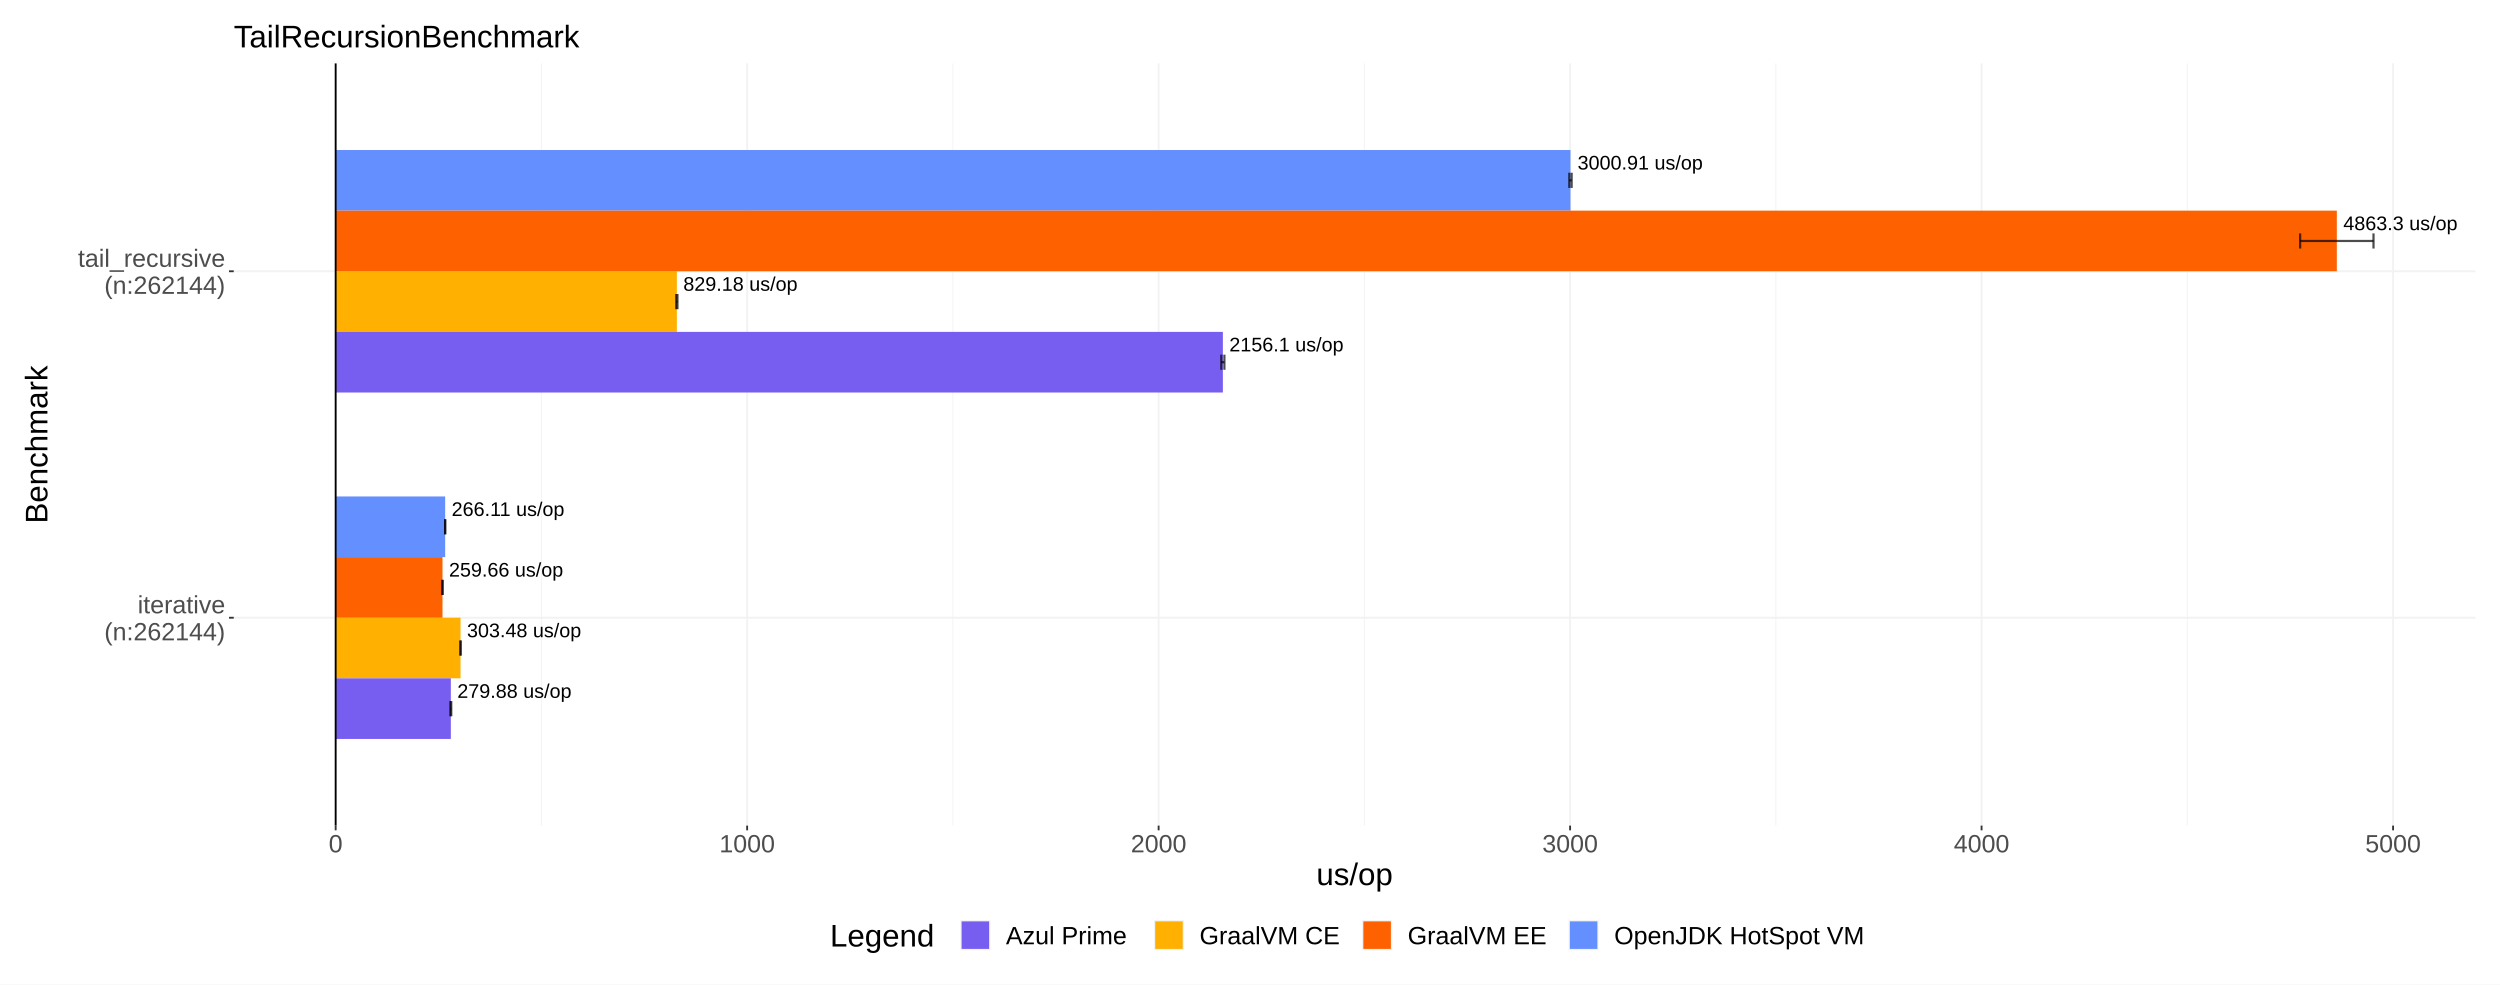
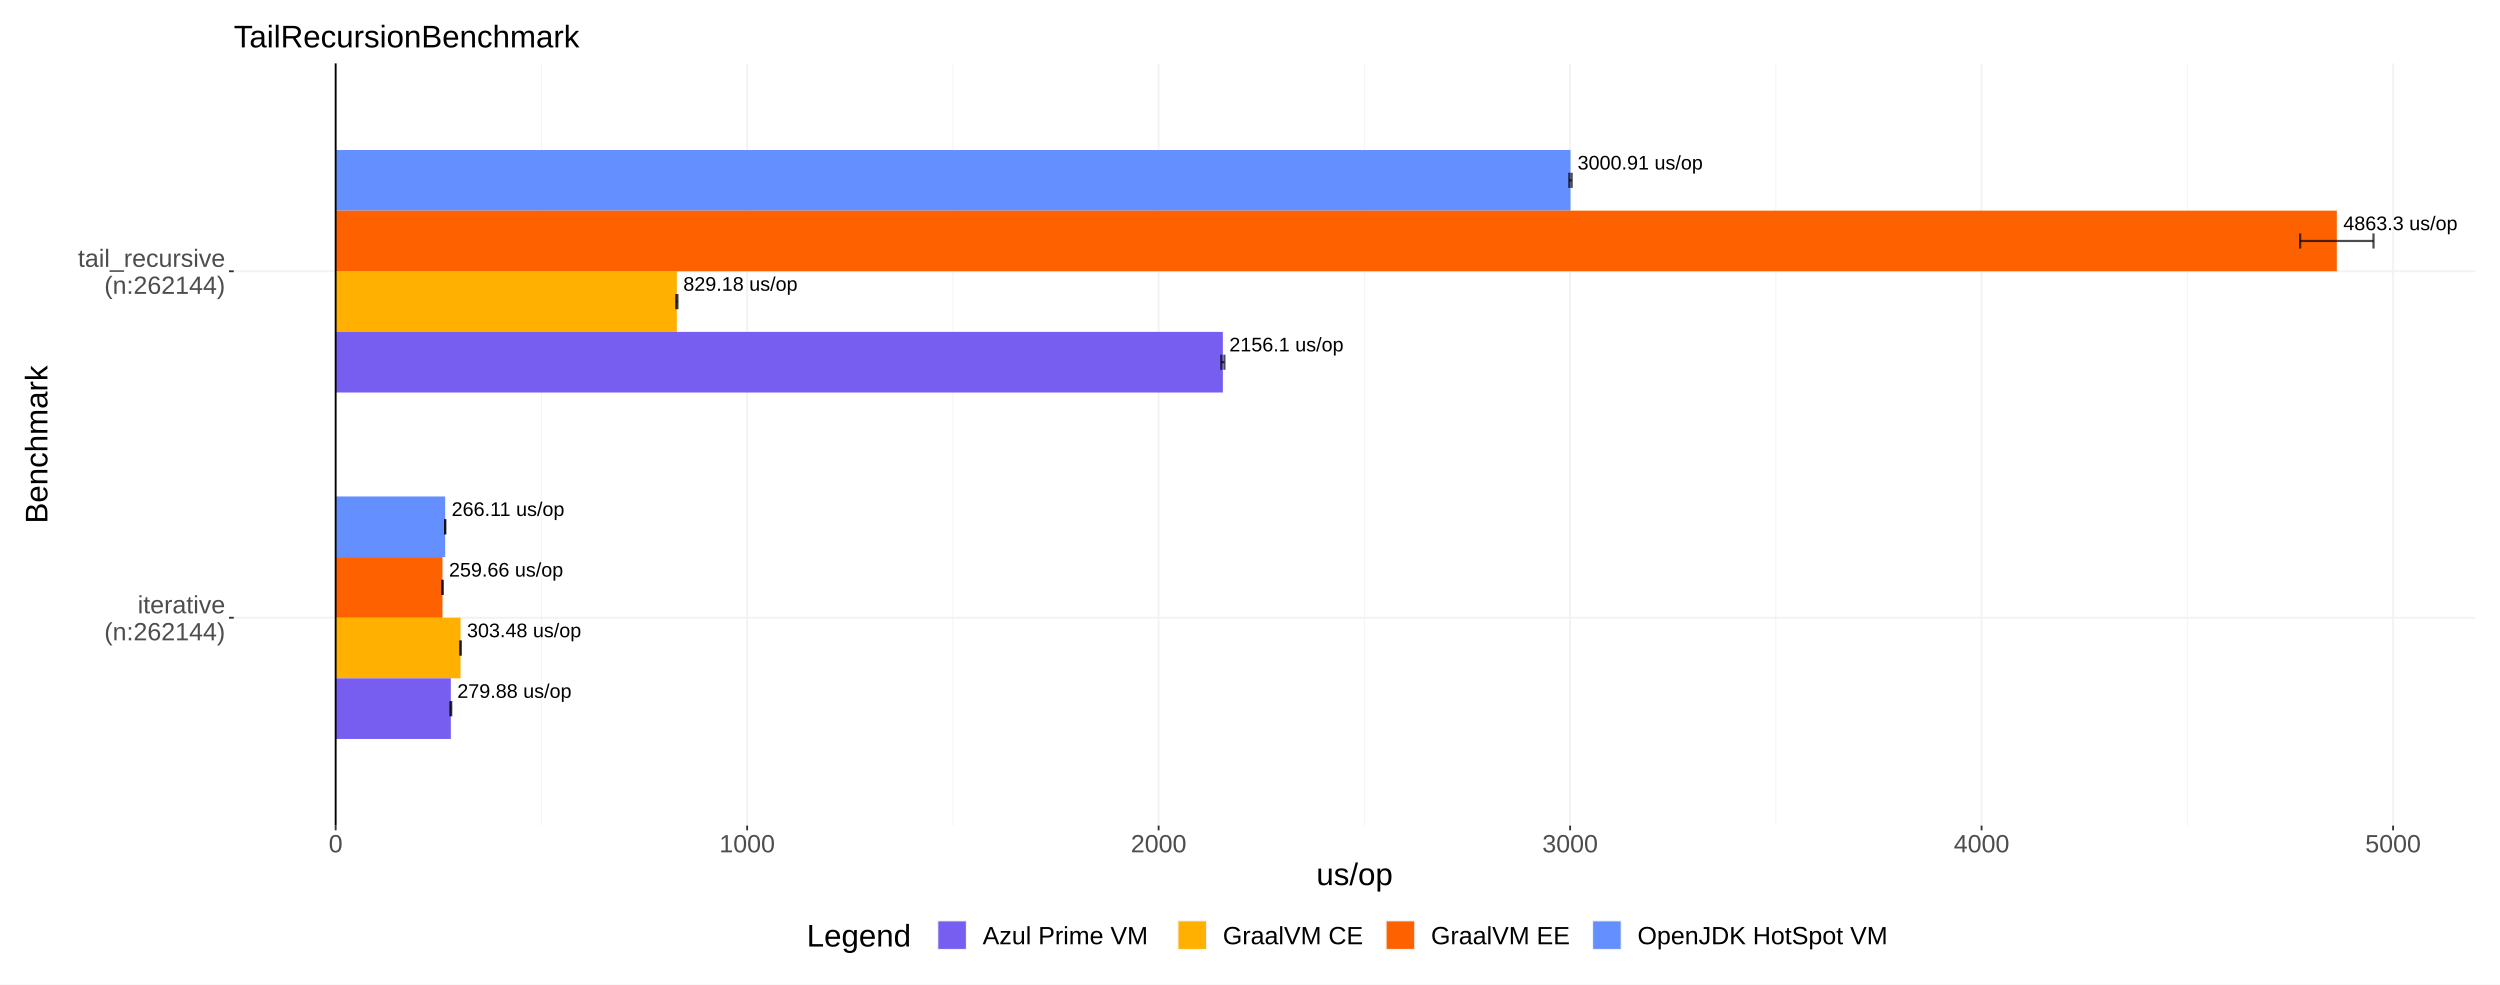
<svg xmlns="http://www.w3.org/2000/svg" class="svglite" width="1440.00pt" height="566.93pt" viewBox="0 0 1440.00 566.93">
  <defs>
    <style type="text/css">
    .svglite line, .svglite polyline, .svglite polygon, .svglite path, .svglite rect, .svglite circle {
      fill: none;
      stroke: #000000;
      stroke-linecap: round;
      stroke-linejoin: round;
      stroke-miterlimit: 10.00;
    }
    .svglite text {
      white-space: pre;
    }
  </style>
  </defs>
  <rect width="100%" height="100%" style="stroke: none; fill: #FFFFFF;" />
  <defs>
    <clipPath id="cpMC4wMHwxNDQwLjAwfDAuMDB8NTY2Ljkz">
      <rect x="0.00" y="0.00" width="1440.00" height="566.93" />
    </clipPath>
  </defs>
  <g clip-path="url(#cpMC4wMHwxNDQwLjAwfDAuMDB8NTY2Ljkz)">
    <rect x="-0" y="0.00" width="1440.00" height="566.93" style="stroke-width: 1.07; stroke: #FFFFFF; fill: #FFFFFF;" />
    <rect x="134.65" y="36.52" width="1291.18" height="439.01" style="stroke-width: 1.07; stroke: none;" />
    <polyline points="311.84,475.53 311.84,36.52 " style="stroke-width: 0.53; stroke: #F2F2F2; stroke-linecap: butt;" />
    <polyline points="548.86,475.53 548.86,36.52 " style="stroke-width: 0.53; stroke: #F2F2F2; stroke-linecap: butt;" />
    <polyline points="785.87,475.53 785.87,36.52 " style="stroke-width: 0.53; stroke: #F2F2F2; stroke-linecap: butt;" />
    <polyline points="1022.89,475.53 1022.89,36.52 " style="stroke-width: 0.53; stroke: #F2F2F2; stroke-linecap: butt;" />
    <polyline points="1259.90,475.53 1259.90,36.52 " style="stroke-width: 0.53; stroke: #F2F2F2; stroke-linecap: butt;" />
    <polyline points="134.65,355.80 1425.83,355.80 " style="stroke-width: 1.07; stroke: #F2F2F2; stroke-linecap: butt;" />
    <polyline points="134.65,156.25 1425.83,156.25 " style="stroke-width: 1.07; stroke: #F2F2F2; stroke-linecap: butt;" />
    <polyline points="193.34,475.53 193.34,36.52 " style="stroke-width: 1.07; stroke: #F2F2F2; stroke-linecap: butt;" />
    <polyline points="430.35,475.53 430.35,36.52 " style="stroke-width: 1.07; stroke: #F2F2F2; stroke-linecap: butt;" />
    <polyline points="667.37,475.53 667.37,36.52 " style="stroke-width: 1.07; stroke: #F2F2F2; stroke-linecap: butt;" />
    <polyline points="904.38,475.53 904.38,36.52 " style="stroke-width: 1.07; stroke: #F2F2F2; stroke-linecap: butt;" />
    <polyline points="1141.39,475.53 1141.39,36.52 " style="stroke-width: 1.07; stroke: #F2F2F2; stroke-linecap: butt;" />
    <polyline points="1378.41,475.53 1378.41,36.52 " style="stroke-width: 1.07; stroke: #F2F2F2; stroke-linecap: butt;" />
    <rect x="193.34" y="285.96" width="63.07" height="34.92" style="stroke-width: 1.07; stroke: none; stroke-linecap: butt; stroke-linejoin: miter; fill: #648FFF;" />
    <rect x="193.34" y="355.80" width="71.93" height="34.92" style="stroke-width: 1.07; stroke: none; stroke-linecap: butt; stroke-linejoin: miter; fill: #FFB000;" />
    <rect x="193.34" y="320.88" width="61.54" height="34.92" style="stroke-width: 1.07; stroke: none; stroke-linecap: butt; stroke-linejoin: miter; fill: #FE6100;" />
    <rect x="193.34" y="390.72" width="66.34" height="34.92" style="stroke-width: 1.07; stroke: none; stroke-linecap: butt; stroke-linejoin: miter; fill: #785EF0;" />
    <rect x="193.34" y="86.41" width="711.26" height="34.92" style="stroke-width: 1.07; stroke: none; stroke-linecap: butt; stroke-linejoin: miter; fill: #648FFF;" />
    <rect x="193.34" y="156.25" width="196.53" height="34.92" style="stroke-width: 1.07; stroke: none; stroke-linecap: butt; stroke-linejoin: miter; fill: #FFB000;" />
    <rect x="193.34" y="121.33" width="1152.67" height="34.92" style="stroke-width: 1.07; stroke: none; stroke-linecap: butt; stroke-linejoin: miter; fill: #FE6100;" />
    <rect x="193.34" y="191.17" width="511.03" height="34.92" style="stroke-width: 1.07; stroke: none; stroke-linecap: butt; stroke-linejoin: miter; fill: #785EF0;" />
    <text x="260.14" y="297.20" style="font-size: 11.38px; font-family: &quot;Liberation Sans&quot;;" textLength="74.56px" lengthAdjust="spacingAndGlyphs">266.11 us/op</text>
    <text x="268.99" y="367.04" style="font-size: 11.38px; font-family: &quot;Liberation Sans&quot;;" textLength="74.56px" lengthAdjust="spacingAndGlyphs">303.48 us/op</text>
    <text x="258.61" y="332.12" style="font-size: 11.38px; font-family: &quot;Liberation Sans&quot;;" textLength="74.56px" lengthAdjust="spacingAndGlyphs">259.66 us/op</text>
    <text x="263.40" y="401.96" style="font-size: 11.38px; font-family: &quot;Liberation Sans&quot;;" textLength="74.56px" lengthAdjust="spacingAndGlyphs">279.88 us/op</text>
    <text x="908.69" y="97.65" style="font-size: 11.38px; font-family: &quot;Liberation Sans&quot;;" textLength="81.79px" lengthAdjust="spacingAndGlyphs">3000.91 us/op</text>
    <text x="393.59" y="167.49" style="font-size: 11.38px; font-family: &quot;Liberation Sans&quot;;" textLength="74.56px" lengthAdjust="spacingAndGlyphs">829.18 us/op</text>
    <text x="1349.74" y="132.57" style="font-size: 11.38px; font-family: &quot;Liberation Sans&quot;;" textLength="74.56px" lengthAdjust="spacingAndGlyphs">4863.3 us/op</text>
    <text x="708.09" y="202.41" style="font-size: 11.38px; font-family: &quot;Liberation Sans&quot;;" textLength="74.56px" lengthAdjust="spacingAndGlyphs">2156.1 us/op</text>
    <polyline points="256.41,307.79 256.41,299.05 " style="stroke-width: 1.28; stroke: #000000; stroke-opacity: 0.70; stroke-linecap: butt;" />
    <polyline points="256.41,303.42 256.41,303.42 " style="stroke-width: 1.28; stroke: #000000; stroke-opacity: 0.70; stroke-linecap: butt;" />
    <polyline points="256.41,307.79 256.41,299.05 " style="stroke-width: 1.28; stroke: #000000; stroke-opacity: 0.70; stroke-linecap: butt;" />
    <polyline points="265.27,377.63 265.27,368.90 " style="stroke-width: 1.28; stroke: #000000; stroke-opacity: 0.70; stroke-linecap: butt;" />
    <polyline points="265.27,373.26 265.26,373.26 " style="stroke-width: 1.28; stroke: #000000; stroke-opacity: 0.70; stroke-linecap: butt;" />
    <polyline points="265.26,377.63 265.26,368.90 " style="stroke-width: 1.28; stroke: #000000; stroke-opacity: 0.70; stroke-linecap: butt;" />
    <polyline points="254.89,342.71 254.89,333.98 " style="stroke-width: 1.28; stroke: #000000; stroke-opacity: 0.70; stroke-linecap: butt;" />
    <polyline points="254.89,338.34 254.87,338.34 " style="stroke-width: 1.28; stroke: #000000; stroke-opacity: 0.70; stroke-linecap: butt;" />
    <polyline points="254.87,342.71 254.87,333.98 " style="stroke-width: 1.28; stroke: #000000; stroke-opacity: 0.70; stroke-linecap: butt;" />
    <polyline points="259.92,412.55 259.92,403.82 " style="stroke-width: 1.28; stroke: #000000; stroke-opacity: 0.70; stroke-linecap: butt;" />
    <polyline points="259.92,408.18 259.42,408.18 " style="stroke-width: 1.28; stroke: #000000; stroke-opacity: 0.70; stroke-linecap: butt;" />
    <polyline points="259.42,412.55 259.42,403.82 " style="stroke-width: 1.28; stroke: #000000; stroke-opacity: 0.70; stroke-linecap: butt;" />
    <polyline points="905.27,108.24 905.27,99.51 " style="stroke-width: 1.28; stroke: #000000; stroke-opacity: 0.70; stroke-linecap: butt;" />
    <polyline points="905.27,103.87 903.92,103.87 " style="stroke-width: 1.28; stroke: #000000; stroke-opacity: 0.70; stroke-linecap: butt;" />
    <polyline points="903.92,108.24 903.92,99.51 " style="stroke-width: 1.28; stroke: #000000; stroke-opacity: 0.70; stroke-linecap: butt;" />
    <polyline points="390.21,178.08 390.21,169.35 " style="stroke-width: 1.28; stroke: #000000; stroke-opacity: 0.70; stroke-linecap: butt;" />
    <polyline points="390.21,173.71 389.52,173.71 " style="stroke-width: 1.28; stroke: #000000; stroke-opacity: 0.70; stroke-linecap: butt;" />
    <polyline points="389.52,178.08 389.52,169.35 " style="stroke-width: 1.28; stroke: #000000; stroke-opacity: 0.70; stroke-linecap: butt;" />
    <polyline points="1367.14,143.16 1367.14,134.43 " style="stroke-width: 1.28; stroke: #000000; stroke-opacity: 0.70; stroke-linecap: butt;" />
    <polyline points="1367.14,138.79 1324.88,138.79 " style="stroke-width: 1.28; stroke: #000000; stroke-opacity: 0.70; stroke-linecap: butt;" />
    <polyline points="1324.88,143.16 1324.88,134.43 " style="stroke-width: 1.28; stroke: #000000; stroke-opacity: 0.70; stroke-linecap: butt;" />
    <polyline points="705.25,213.00 705.25,204.27 " style="stroke-width: 1.28; stroke: #000000; stroke-opacity: 0.70; stroke-linecap: butt;" />
    <polyline points="705.25,208.63 703.47,208.63 " style="stroke-width: 1.28; stroke: #000000; stroke-opacity: 0.70; stroke-linecap: butt;" />
    <polyline points="703.47,213.00 703.47,204.27 " style="stroke-width: 1.28; stroke: #000000; stroke-opacity: 0.70; stroke-linecap: butt;" />
    <line x1="193.34" y1="475.53" x2="193.34" y2="36.52" style="stroke-width: 1.07; stroke-linecap: butt;" />
    <text x="129.72" y="353.27" text-anchor="end" style="font-size: 14.40px;fill: #4D4D4D; font-family: &quot;Liberation Sans&quot;;" textLength="60.25px" lengthAdjust="spacingAndGlyphs">iterative</text>
    <text x="129.72" y="368.82" text-anchor="end" style="font-size: 14.40px;fill: #4D4D4D; font-family: &quot;Liberation Sans&quot;;" textLength="80.15px" lengthAdjust="spacingAndGlyphs">(n:262144)</text>
    <text x="129.72" y="153.72" text-anchor="end" style="font-size: 14.40px;fill: #4D4D4D; font-family: &quot;Liberation Sans&quot;;" textLength="95.93px" lengthAdjust="spacingAndGlyphs">tail_recursive</text>
    <text x="129.72" y="169.27" text-anchor="end" style="font-size: 14.40px;fill: #4D4D4D; font-family: &quot;Liberation Sans&quot;;" textLength="80.15px" lengthAdjust="spacingAndGlyphs">(n:262144)</text>
    <polyline points="131.91,355.80 134.65,355.80 " style="stroke-width: 1.07; stroke: #333333; stroke-linecap: butt;" />
    <polyline points="131.91,156.25 134.65,156.25 " style="stroke-width: 1.07; stroke: #333333; stroke-linecap: butt;" />
    <polyline points="193.34,478.27 193.34,475.53 " style="stroke-width: 1.07; stroke: #333333; stroke-linecap: butt;" />
    <polyline points="430.35,478.27 430.35,475.53 " style="stroke-width: 1.07; stroke: #333333; stroke-linecap: butt;" />
    <polyline points="667.37,478.27 667.37,475.53 " style="stroke-width: 1.07; stroke: #333333; stroke-linecap: butt;" />
    <polyline points="904.38,478.27 904.38,475.53 " style="stroke-width: 1.07; stroke: #333333; stroke-linecap: butt;" />
    <polyline points="1141.39,478.27 1141.39,475.53 " style="stroke-width: 1.07; stroke: #333333; stroke-linecap: butt;" />
    <polyline points="1378.41,478.27 1378.41,475.53 " style="stroke-width: 1.07; stroke: #333333; stroke-linecap: butt;" />
    <text x="193.34" y="490.95" text-anchor="middle" style="font-size: 14.40px;fill: #4D4D4D; font-family: &quot;Liberation Sans&quot;;" textLength="9.16px" lengthAdjust="spacingAndGlyphs">0</text>
    <text x="430.35" y="490.95" text-anchor="middle" style="font-size: 14.40px;fill: #4D4D4D; font-family: &quot;Liberation Sans&quot;;" textLength="36.63px" lengthAdjust="spacingAndGlyphs">1000</text>
    <text x="667.37" y="490.95" text-anchor="middle" style="font-size: 14.40px;fill: #4D4D4D; font-family: &quot;Liberation Sans&quot;;" textLength="36.63px" lengthAdjust="spacingAndGlyphs">2000</text>
    <text x="904.38" y="490.95" text-anchor="middle" style="font-size: 14.40px;fill: #4D4D4D; font-family: &quot;Liberation Sans&quot;;" textLength="36.63px" lengthAdjust="spacingAndGlyphs">3000</text>
    <text x="1141.39" y="490.95" text-anchor="middle" style="font-size: 14.40px;fill: #4D4D4D; font-family: &quot;Liberation Sans&quot;;" textLength="36.63px" lengthAdjust="spacingAndGlyphs">4000</text>
    <text x="1378.41" y="490.95" text-anchor="middle" style="font-size: 14.40px;fill: #4D4D4D; font-family: &quot;Liberation Sans&quot;;" textLength="36.63px" lengthAdjust="spacingAndGlyphs">5000</text>
    <text x="780.24" y="509.81" text-anchor="middle" style="font-size: 18.00px; font-family: &quot;Liberation Sans&quot;;" textLength="49.28px" lengthAdjust="spacingAndGlyphs">us/op</text>
    <text transform="translate(27.30,256.03) rotate(-90)" text-anchor="middle" style="font-size: 18.00px; font-family: &quot;Liberation Sans&quot;;" textLength="102.52px" lengthAdjust="spacingAndGlyphs">Benchmark</text>
-     <rect x="472.61" y="524.52" width="615.25" height="28.24" style="stroke-width: 1.07; stroke: none; fill: #FFFFFF;" />
-     <text x="478.09" y="545.20" style="font-size: 18.00px; font-family: &quot;Liberation Sans&quot;;" textLength="66.12px" lengthAdjust="spacingAndGlyphs">Legend</text>
-     <rect x="553.17" y="530.00" width="17.28" height="17.28" style="stroke-width: 1.07; stroke: none; fill: #F2F2F2;" />
-     <rect x="553.88" y="530.71" width="15.86" height="15.86" style="stroke-width: 1.07; stroke: none; stroke-linecap: butt; stroke-linejoin: miter; fill: #785EF0;" />
-     <rect x="664.69" y="530.00" width="17.28" height="17.28" style="stroke-width: 1.07; stroke: none; fill: #F2F2F2;" />
-     <rect x="665.39" y="530.71" width="15.86" height="15.86" style="stroke-width: 1.07; stroke: none; stroke-linecap: butt; stroke-linejoin: miter; fill: #FFB000;" />
-     <rect x="784.58" y="530.00" width="17.28" height="17.28" style="stroke-width: 1.07; stroke: none; fill: #F2F2F2;" />
-     <rect x="785.29" y="530.71" width="15.86" height="15.86" style="stroke-width: 1.07; stroke: none; stroke-linecap: butt; stroke-linejoin: miter; fill: #FE6100;" />
-     <rect x="903.53" y="530.00" width="17.28" height="17.28" style="stroke-width: 1.07; stroke: none; fill: #F2F2F2;" />
-     <rect x="904.23" y="530.71" width="15.86" height="15.86" style="stroke-width: 1.07; stroke: none; stroke-linecap: butt; stroke-linejoin: miter; fill: #648FFF;" />
-     <text x="579.42" y="543.88" style="font-size: 14.40px; font-family: &quot;Liberation Sans&quot;;" textLength="76.30px" lengthAdjust="spacingAndGlyphs">Azul Prime</text>
-     <text x="690.93" y="543.88" style="font-size: 14.40px; font-family: &quot;Liberation Sans&quot;;" textLength="84.69px" lengthAdjust="spacingAndGlyphs">GraalVM CE</text>
-     <text x="810.83" y="543.88" style="font-size: 14.40px; font-family: &quot;Liberation Sans&quot;;" textLength="83.73px" lengthAdjust="spacingAndGlyphs">GraalVM EE</text>
-     <text x="929.77" y="543.88" style="font-size: 14.40px; font-family: &quot;Liberation Sans&quot;;" textLength="152.61px" lengthAdjust="spacingAndGlyphs">OpenJDK HotSpot VM</text>
+     <rect x="459.19" y="524.52" width="642.09" height="28.24" style="stroke-width: 1.07; stroke: none; fill: #FFFFFF;" />
+     <text x="464.67" y="545.20" style="font-size: 18.00px; font-family: &quot;Liberation Sans&quot;;" textLength="66.12px" lengthAdjust="spacingAndGlyphs">Legend</text>
+     <rect x="539.76" y="530.00" width="17.28" height="17.28" style="stroke-width: 1.07; stroke: none; fill: #F2F2F2;" />
+     <rect x="540.47" y="530.71" width="15.86" height="15.86" style="stroke-width: 1.07; stroke: none; stroke-linecap: butt; stroke-linejoin: miter; fill: #785EF0;" />
+     <rect x="678.10" y="530.00" width="17.28" height="17.28" style="stroke-width: 1.07; stroke: none; fill: #F2F2F2;" />
+     <rect x="678.81" y="530.71" width="15.86" height="15.86" style="stroke-width: 1.07; stroke: none; stroke-linecap: butt; stroke-linejoin: miter; fill: #FFB000;" />
+     <rect x="798.00" y="530.00" width="17.28" height="17.28" style="stroke-width: 1.07; stroke: none; fill: #F2F2F2;" />
+     <rect x="798.71" y="530.71" width="15.86" height="15.86" style="stroke-width: 1.07; stroke: none; stroke-linecap: butt; stroke-linejoin: miter; fill: #FE6100;" />
+     <rect x="916.94" y="530.00" width="17.28" height="17.28" style="stroke-width: 1.07; stroke: none; fill: #F2F2F2;" />
+     <rect x="917.65" y="530.71" width="15.86" height="15.86" style="stroke-width: 1.07; stroke: none; stroke-linecap: butt; stroke-linejoin: miter; fill: #648FFF;" />
+     <text x="566.00" y="543.88" style="font-size: 14.40px; font-family: &quot;Liberation Sans&quot;;" textLength="103.13px" lengthAdjust="spacingAndGlyphs">Azul Prime VM</text>
+     <text x="704.35" y="543.88" style="font-size: 14.40px; font-family: &quot;Liberation Sans&quot;;" textLength="84.69px" lengthAdjust="spacingAndGlyphs">GraalVM CE</text>
+     <text x="824.25" y="543.88" style="font-size: 14.40px; font-family: &quot;Liberation Sans&quot;;" textLength="83.73px" lengthAdjust="spacingAndGlyphs">GraalVM EE</text>
+     <text x="943.19" y="543.88" style="font-size: 14.40px; font-family: &quot;Liberation Sans&quot;;" textLength="152.61px" lengthAdjust="spacingAndGlyphs">OpenJDK HotSpot VM</text>
    <text x="134.65" y="27.30" style="font-size: 18.00px; font-family: &quot;Liberation Sans&quot;;" textLength="219.85px" lengthAdjust="spacingAndGlyphs">TailRecursionBenchmark</text>
  </g>
</svg>
